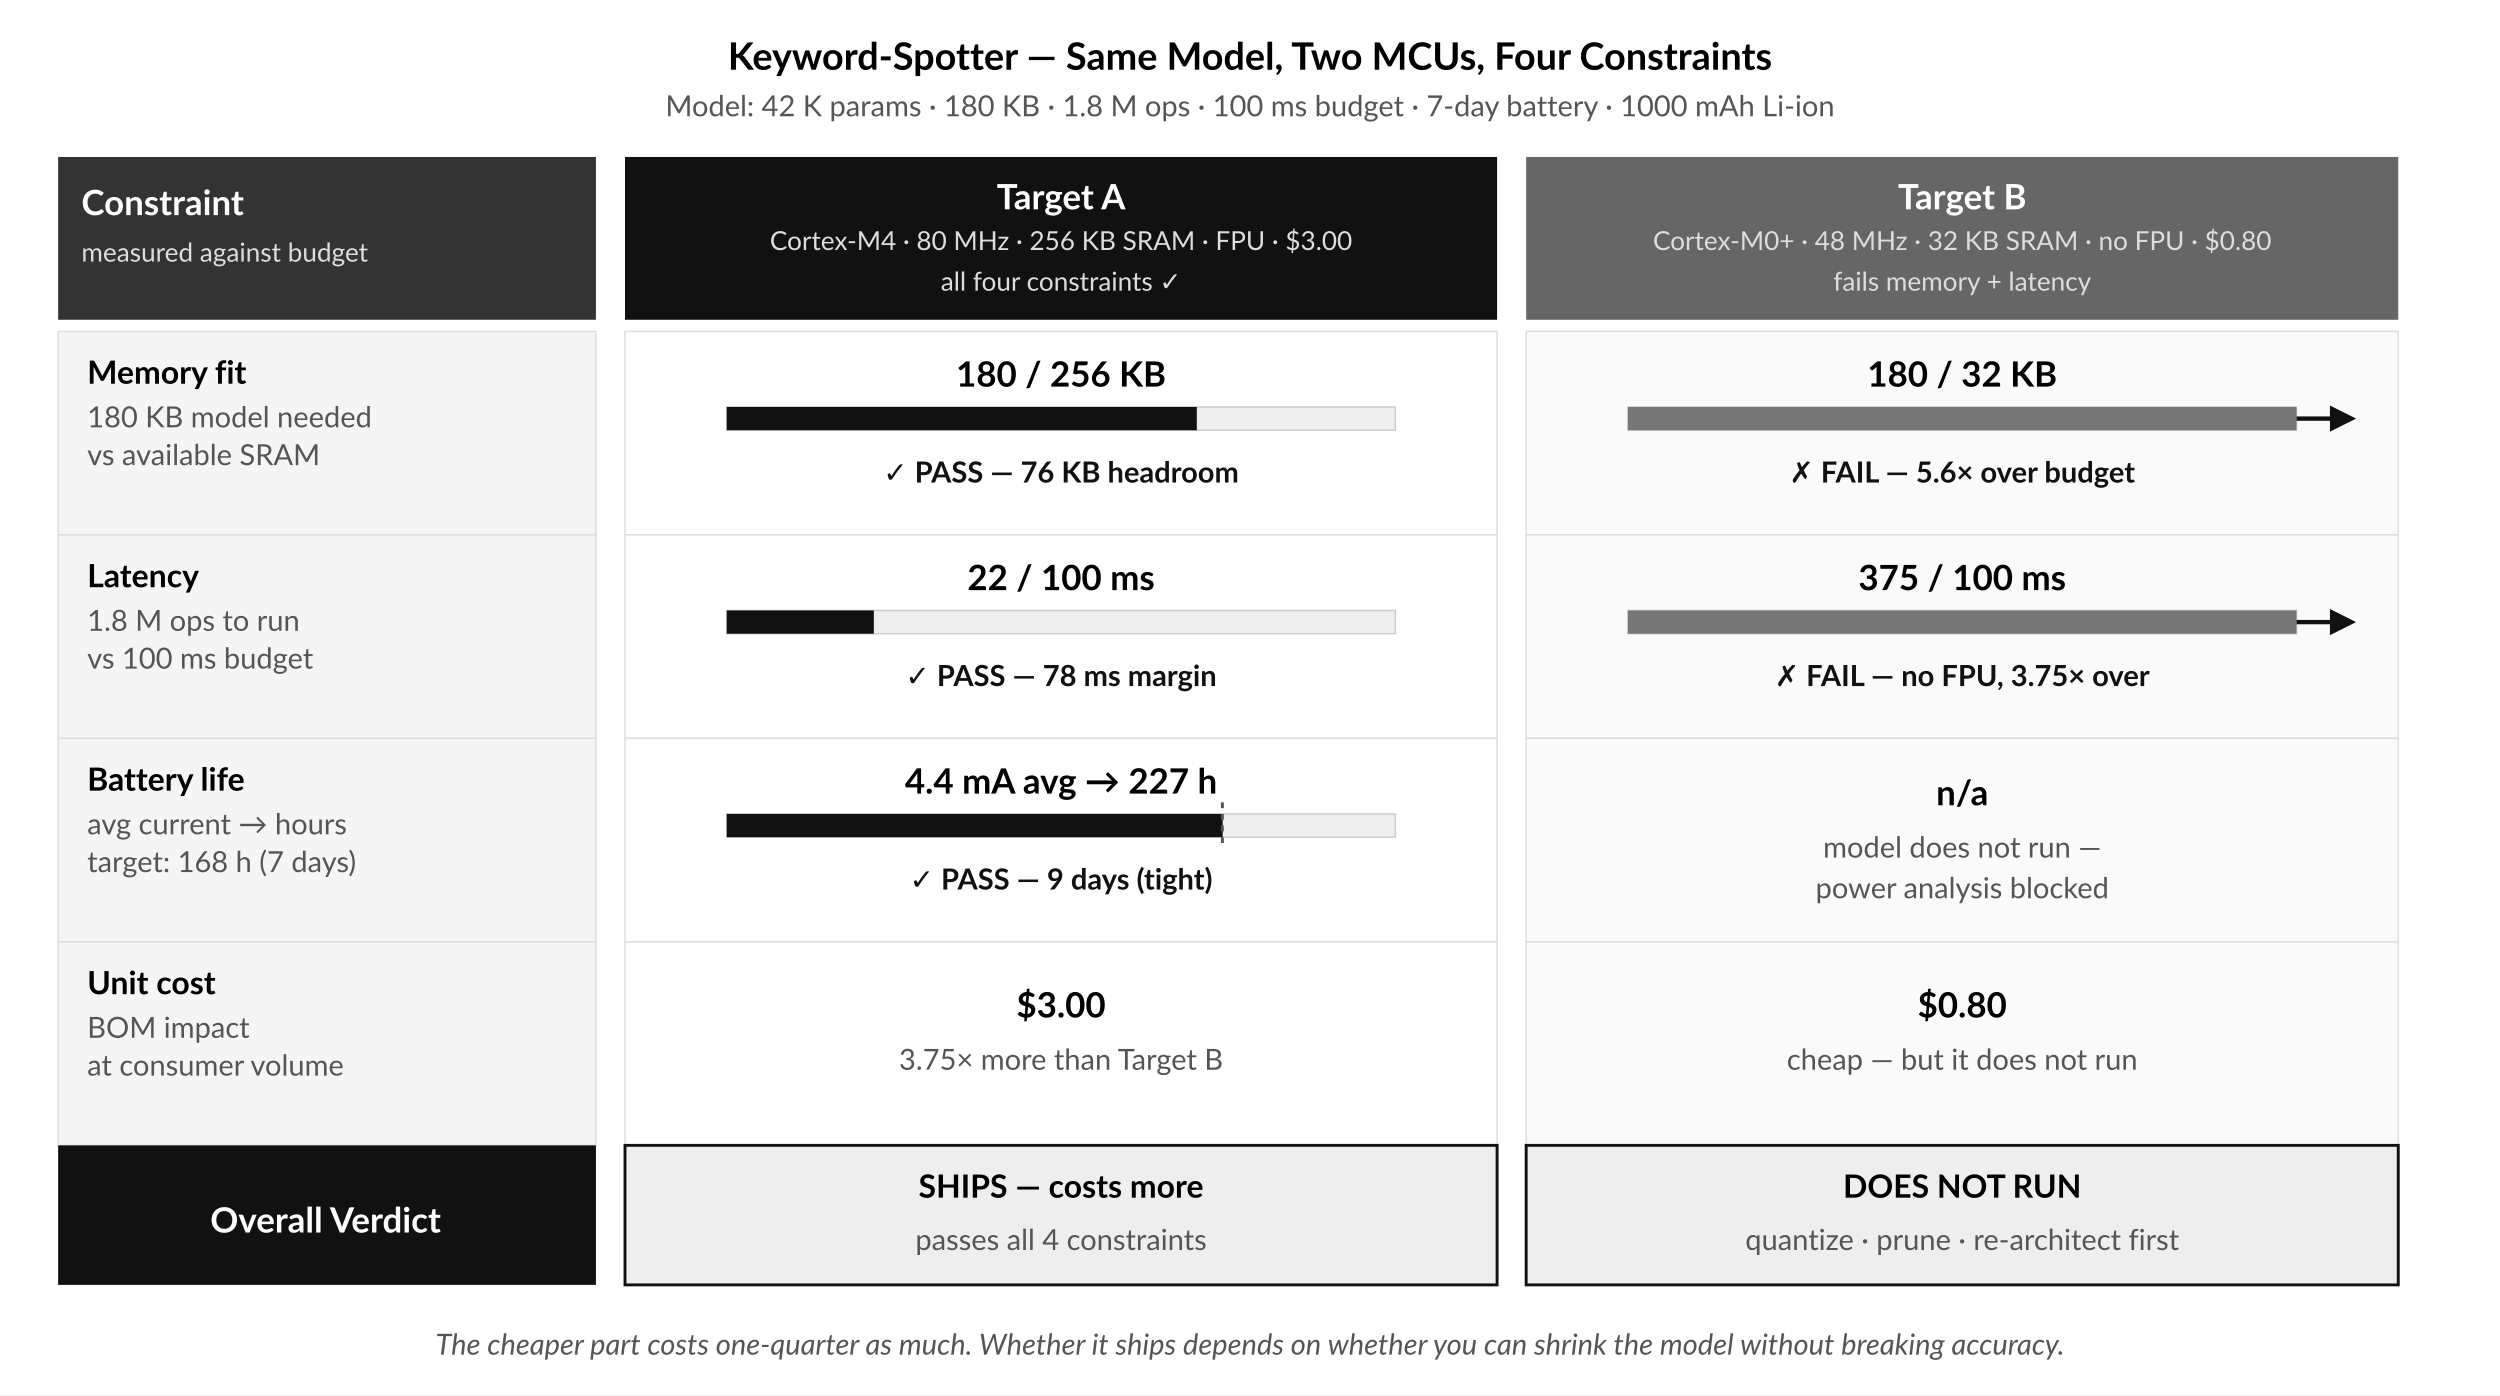
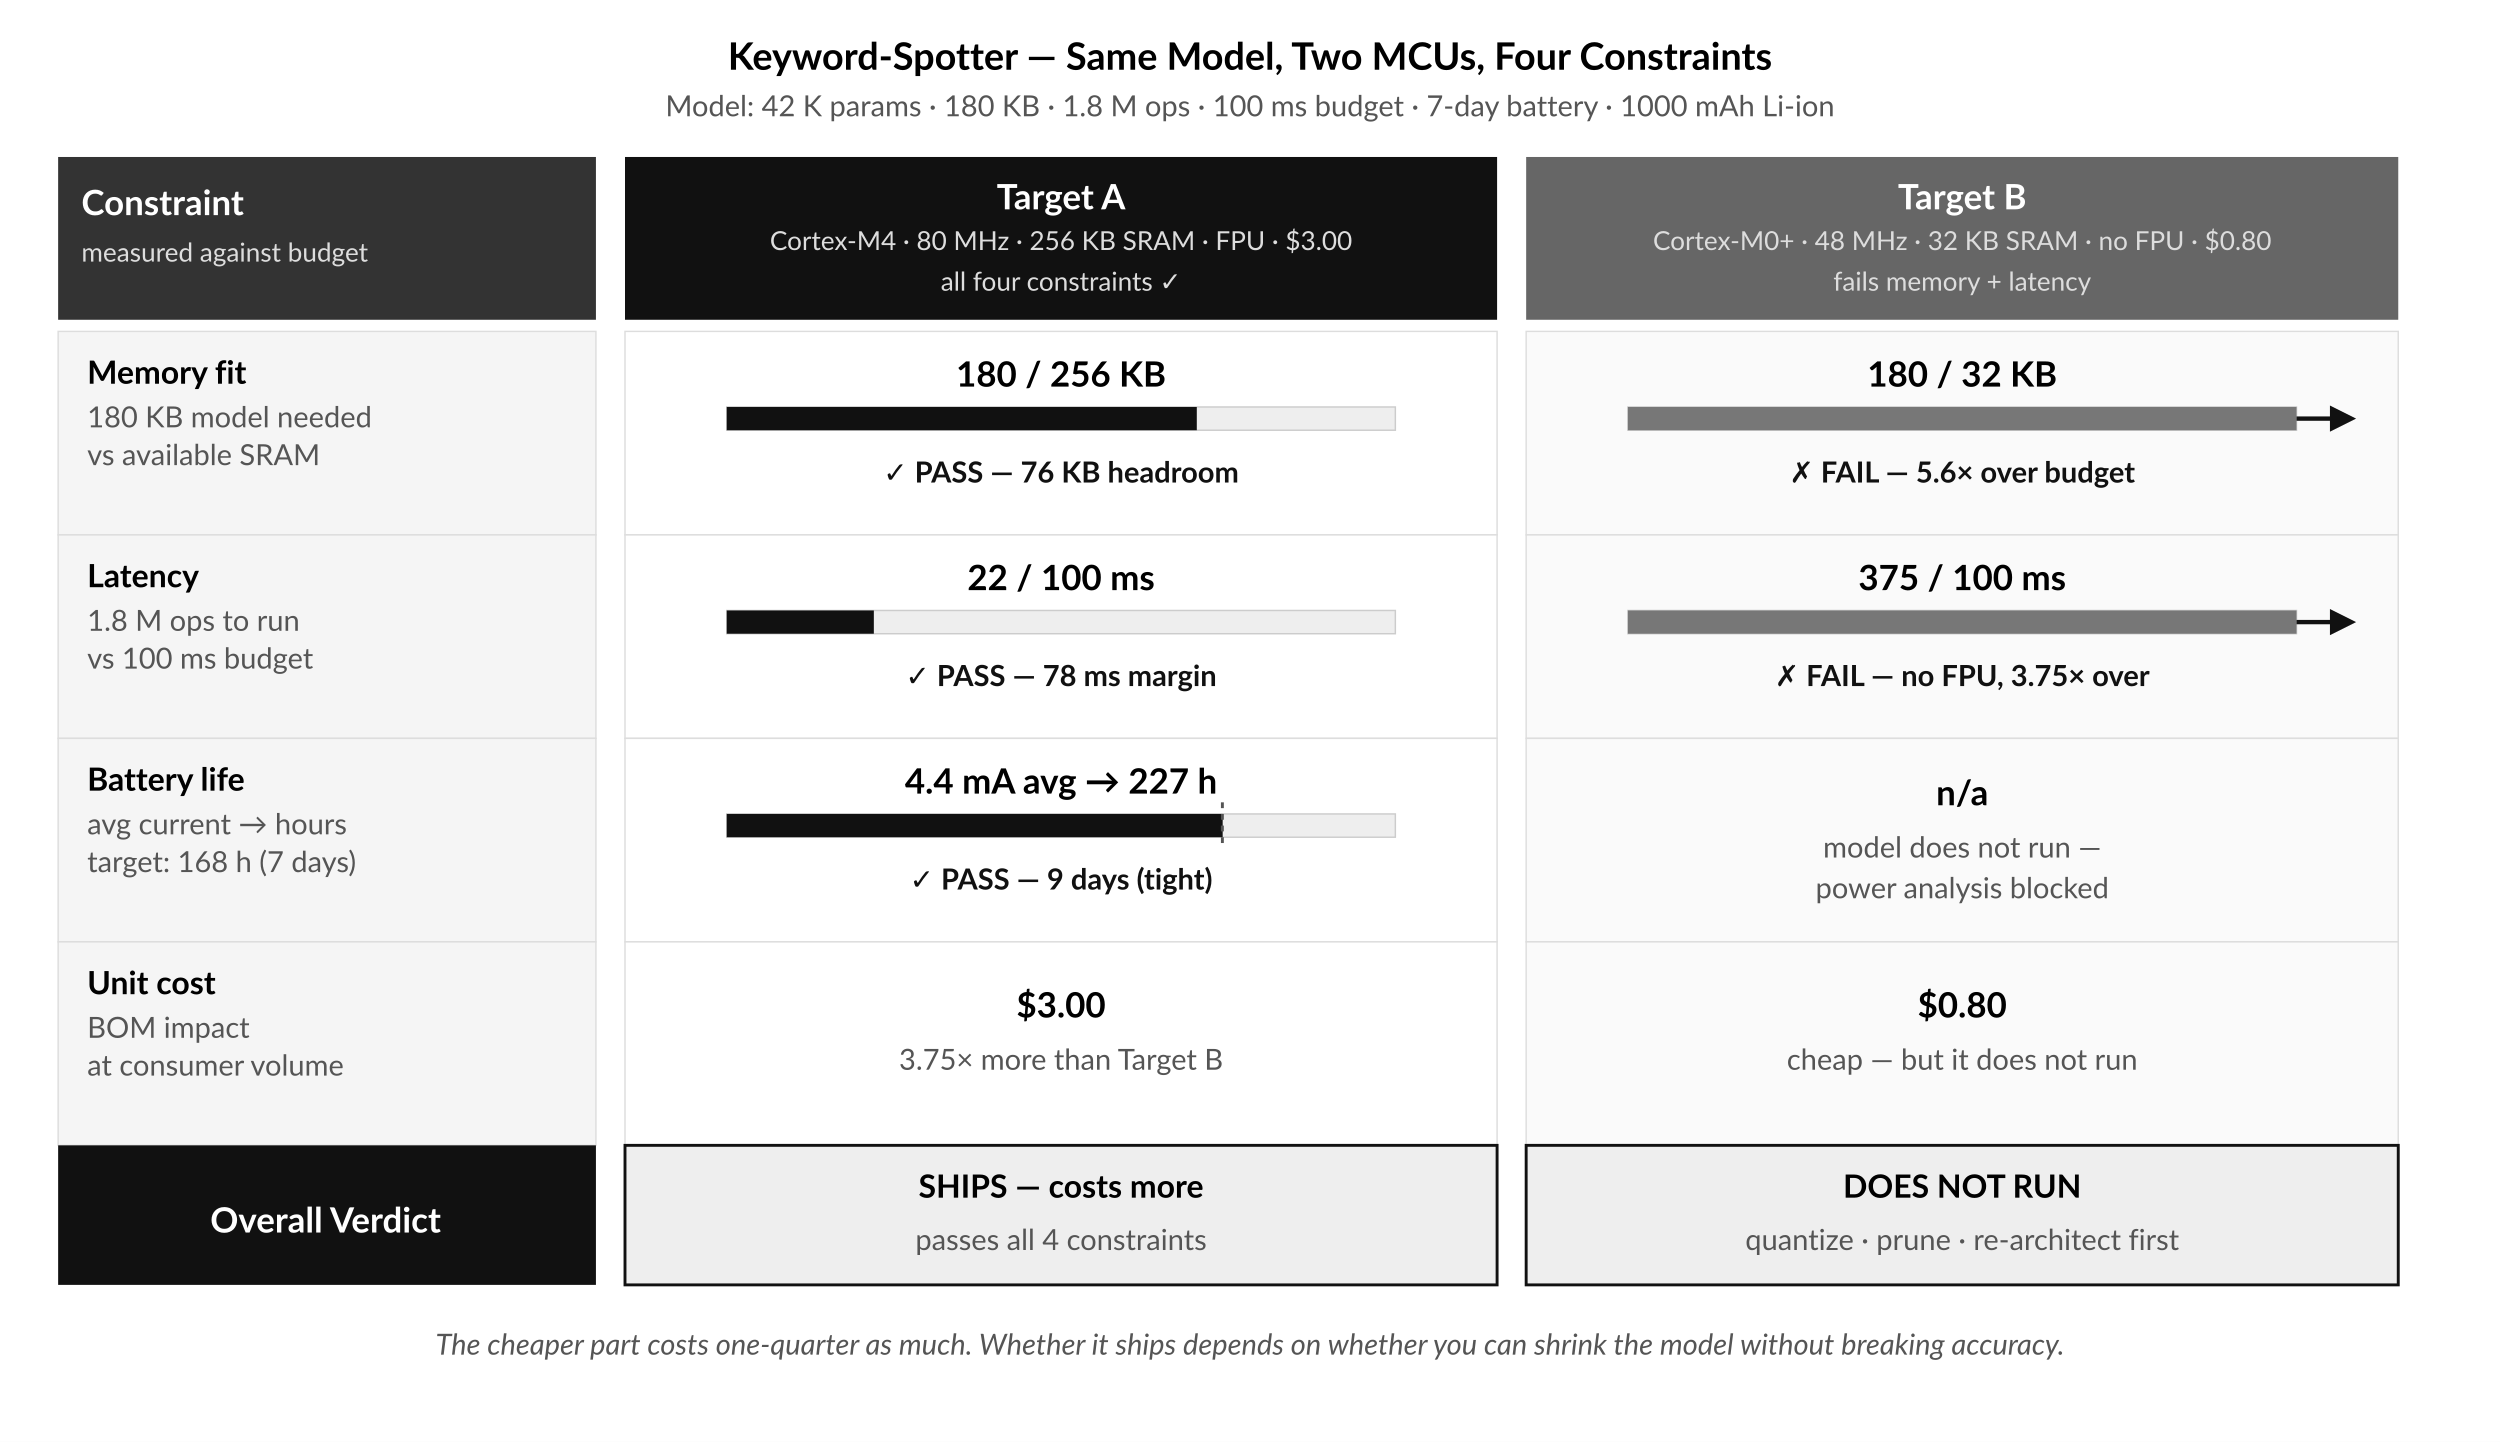
- <svg xmlns="http://www.w3.org/2000/svg" viewBox="0 0 860 480" role="img" aria-labelledby="t05 d05">
+ <svg xmlns="http://www.w3.org/2000/svg" viewBox="0 0 860 496" role="img" aria-labelledby="t05 d05">
  <defs>
    <style>
      .ti         { font-family: Lato, 'Helvetica Neue', Arial, sans-serif; font-size: 13px; font-weight: bold; fill: #000000; }
      .sub        { font-family: Lato, 'Helvetica Neue', Arial, sans-serif; font-size: 10px; fill: #555555; }
      .hdr        { font-family: Lato, 'Helvetica Neue', Arial, sans-serif; font-size: 12px; font-weight: bold; fill: #FFFFFF; }
      .hdrsub     { font-family: Lato, 'Helvetica Neue', Arial, sans-serif; font-size: 9px;  fill: #DDDDDD; }
      .nm         { font-family: Lato, 'Helvetica Neue', Arial, sans-serif; font-size: 11px; font-weight: bold; fill: #000000; }
      .sm         { font-family: Lato, 'Helvetica Neue', Arial, sans-serif; font-size: 10px; fill: #555555; }
      .num        { font-family: Lato, 'Helvetica Neue', Arial, sans-serif; font-size: 12px; font-weight: bold; fill: #000000; }
      .pass       { font-family: Lato, 'Helvetica Neue', Arial, sans-serif; font-size: 10px; font-weight: bold; fill: #111111; }
      .fail       { font-family: Lato, 'Helvetica Neue', Arial, sans-serif; font-size: 10px; font-weight: bold; fill: #111111; }
      .cap        { font-family: Lato, 'Helvetica Neue', Arial, sans-serif; font-size: 10px; font-style: italic; fill: #555555; }
    </style>
    <marker id="ov" markerWidth="6" markerHeight="6" refX="3" refY="3" orient="auto">
      <polygon points="0 0, 6 3, 0 6" fill="#111111" />
    </marker>
  </defs>
-   <rect width="860" height="480" fill="#FFFFFF" />
+   <rect width="860" height="496" fill="#FFFFFF" />
  <text x="430" y="24" text-anchor="middle" class="ti">Keyword-Spotter — Same Model, Two MCUs, Four Constraints</text>
  <text x="430" y="40" text-anchor="middle" class="sub">Model: 42 K params · 180 KB · 1.8 M ops · 100 ms budget · 7-day battery · 1000 mAh Li-ion</text>
  <rect x="20" y="54" width="185" height="56" fill="#333333" />
  <text x="28" y="74" class="hdr">Constraint</text>
  <text x="28" y="90" class="hdrsub">measured against budget</text>
  <rect x="215" y="54" width="300" height="56" fill="#111111" />
  <text x="365" y="72" text-anchor="middle" class="hdr">Target A</text>
  <text x="365" y="86" text-anchor="middle" class="hdrsub">Cortex-M4 · 80 MHz · 256 KB SRAM · FPU · $3.00</text>
  <text x="365" y="100" text-anchor="middle" class="hdrsub">all four constraints ✓</text>
  <rect x="525" y="54" width="300" height="56" fill="#666666" />
  <text x="675" y="72" text-anchor="middle" class="hdr">Target B</text>
  <text x="675" y="86" text-anchor="middle" class="hdrsub">Cortex-M0+ · 48 MHz · 32 KB SRAM · no FPU · $0.80</text>
  <text x="675" y="100" text-anchor="middle" class="hdrsub">fails memory + latency</text>
  <rect x="20" y="114" width="185" height="70" fill="#F5F5F5" stroke="#DDDDDD" stroke-width="0.5" />
  <text x="30" y="132" class="nm">Memory fit</text>
  <text x="30" y="147" class="sm">180 KB model needed</text>
  <text x="30" y="160" class="sm">vs available SRAM</text>
  <rect x="215" y="114" width="300" height="70" fill="#FFFFFF" stroke="#DDDDDD" stroke-width="0.5" />
  <text x="365" y="133" text-anchor="middle" class="num">180 / 256 KB</text>
  <rect x="250" y="140" width="230" height="8" fill="#EEEEEE" stroke="#CCCCCC" stroke-width="0.5" />
  <rect x="250" y="140" width="161.7" height="8" fill="#111111" />
  <text x="365" y="166" text-anchor="middle" class="pass">✓ PASS — 76 KB headroom</text>
  <rect x="525" y="114" width="300" height="70" fill="#FAFAFA" stroke="#DDDDDD" stroke-width="0.5" />
  <text x="675" y="133" text-anchor="middle" class="num">180 / 32 KB</text>
  <rect x="560" y="140" width="230" height="8" fill="#EEEEEE" stroke="#CCCCCC" stroke-width="0.5" />
  <rect x="560" y="140" width="230" height="8" fill="#777777" />
  <line x1="790" y1="144" x2="806" y2="144" stroke="#111111" stroke-width="1.5" marker-end="url(#ov)" />
  <text x="675" y="166" text-anchor="middle" class="fail">✗ FAIL — 5.6× over budget</text>
  <rect x="20" y="184" width="185" height="70" fill="#F5F5F5" stroke="#DDDDDD" stroke-width="0.5" />
  <text x="30" y="202" class="nm">Latency</text>
  <text x="30" y="217" class="sm">1.8 M ops to run</text>
  <text x="30" y="230" class="sm">vs 100 ms budget</text>
  <rect x="215" y="184" width="300" height="70" fill="#FFFFFF" stroke="#DDDDDD" stroke-width="0.5" />
  <text x="365" y="203" text-anchor="middle" class="num">22 / 100 ms</text>
  <rect x="250" y="210" width="230" height="8" fill="#EEEEEE" stroke="#CCCCCC" stroke-width="0.5" />
  <rect x="250" y="210" width="50.6" height="8" fill="#111111" />
  <text x="365" y="236" text-anchor="middle" class="pass">✓ PASS — 78 ms margin</text>
  <rect x="525" y="184" width="300" height="70" fill="#FAFAFA" stroke="#DDDDDD" stroke-width="0.5" />
  <text x="675" y="203" text-anchor="middle" class="num">375 / 100 ms</text>
  <rect x="560" y="210" width="230" height="8" fill="#EEEEEE" stroke="#CCCCCC" stroke-width="0.5" />
  <rect x="560" y="210" width="230" height="8" fill="#777777" />
  <line x1="790" y1="214" x2="806" y2="214" stroke="#111111" stroke-width="1.5" marker-end="url(#ov)" />
  <text x="675" y="236" text-anchor="middle" class="fail">✗ FAIL — no FPU, 3.75× over</text>
  <rect x="20" y="254" width="185" height="70" fill="#F5F5F5" stroke="#DDDDDD" stroke-width="0.5" />
  <text x="30" y="272" class="nm">Battery life</text>
  <text x="30" y="287" class="sm">avg current → hours</text>
  <text x="30" y="300" class="sm">target: 168 h (7 days)</text>
  <rect x="215" y="254" width="300" height="70" fill="#FFFFFF" stroke="#DDDDDD" stroke-width="0.5" />
  <text x="365" y="273" text-anchor="middle" class="num">4.4 mA avg → 227 h</text>
  <rect x="250" y="280" width="230" height="8" fill="#EEEEEE" stroke="#CCCCCC" stroke-width="0.5" />
  <rect x="250" y="280" width="170.6" height="8" fill="#111111" />
  <line x1="420.5" y1="276" x2="420.5" y2="292" stroke="#555555" stroke-width="1" stroke-dasharray="2 2" />
  <text x="365" y="306" text-anchor="middle" class="pass">✓ PASS — 9 days (tight)</text>
  <rect x="525" y="254" width="300" height="70" fill="#FAFAFA" stroke="#DDDDDD" stroke-width="0.5" />
  <text x="675" y="277" text-anchor="middle" class="num">n/a</text>
  <text x="675" y="295" text-anchor="middle" class="sm">model does not run —</text>
  <text x="675" y="309" text-anchor="middle" class="sm">power analysis blocked</text>
  <rect x="20" y="324" width="185" height="70" fill="#F5F5F5" stroke="#DDDDDD" stroke-width="0.5" />
  <text x="30" y="342" class="nm">Unit cost</text>
  <text x="30" y="357" class="sm">BOM impact</text>
  <text x="30" y="370" class="sm">at consumer volume</text>
  <rect x="215" y="324" width="300" height="70" fill="#FFFFFF" stroke="#DDDDDD" stroke-width="0.5" />
  <text x="365" y="350" text-anchor="middle" class="num">$3.00</text>
  <text x="365" y="368" text-anchor="middle" class="sm">3.75× more than Target B</text>
  <rect x="525" y="324" width="300" height="70" fill="#FAFAFA" stroke="#DDDDDD" stroke-width="0.5" />
  <text x="675" y="350" text-anchor="middle" class="num">$0.80</text>
  <text x="675" y="368" text-anchor="middle" class="sm">cheap — but it does not run</text>
  <rect x="20" y="394" width="185" height="48" fill="#111111" />
  <text x="112" y="424" text-anchor="middle" class="hdr">Overall Verdict</text>
  <rect x="215" y="394" width="300" height="48" fill="#EEEEEE" stroke="#111111" stroke-width="1" />
  <text x="365" y="412" text-anchor="middle" class="nm">SHIPS — costs more</text>
  <text x="365" y="430" text-anchor="middle" class="sm">passes all 4 constraints</text>
  <rect x="525" y="394" width="300" height="48" fill="#EEEEEE" stroke="#111111" stroke-width="1" />
  <text x="675" y="412" text-anchor="middle" class="nm">DOES NOT RUN</text>
  <text x="675" y="430" text-anchor="middle" class="sm">quantize · prune · re-architect first</text>
  <text x="430" y="466" text-anchor="middle" class="cap">The cheaper part costs one-quarter as much. Whether it ships depends on whether you can shrink the model without breaking accuracy.</text>
</svg>
